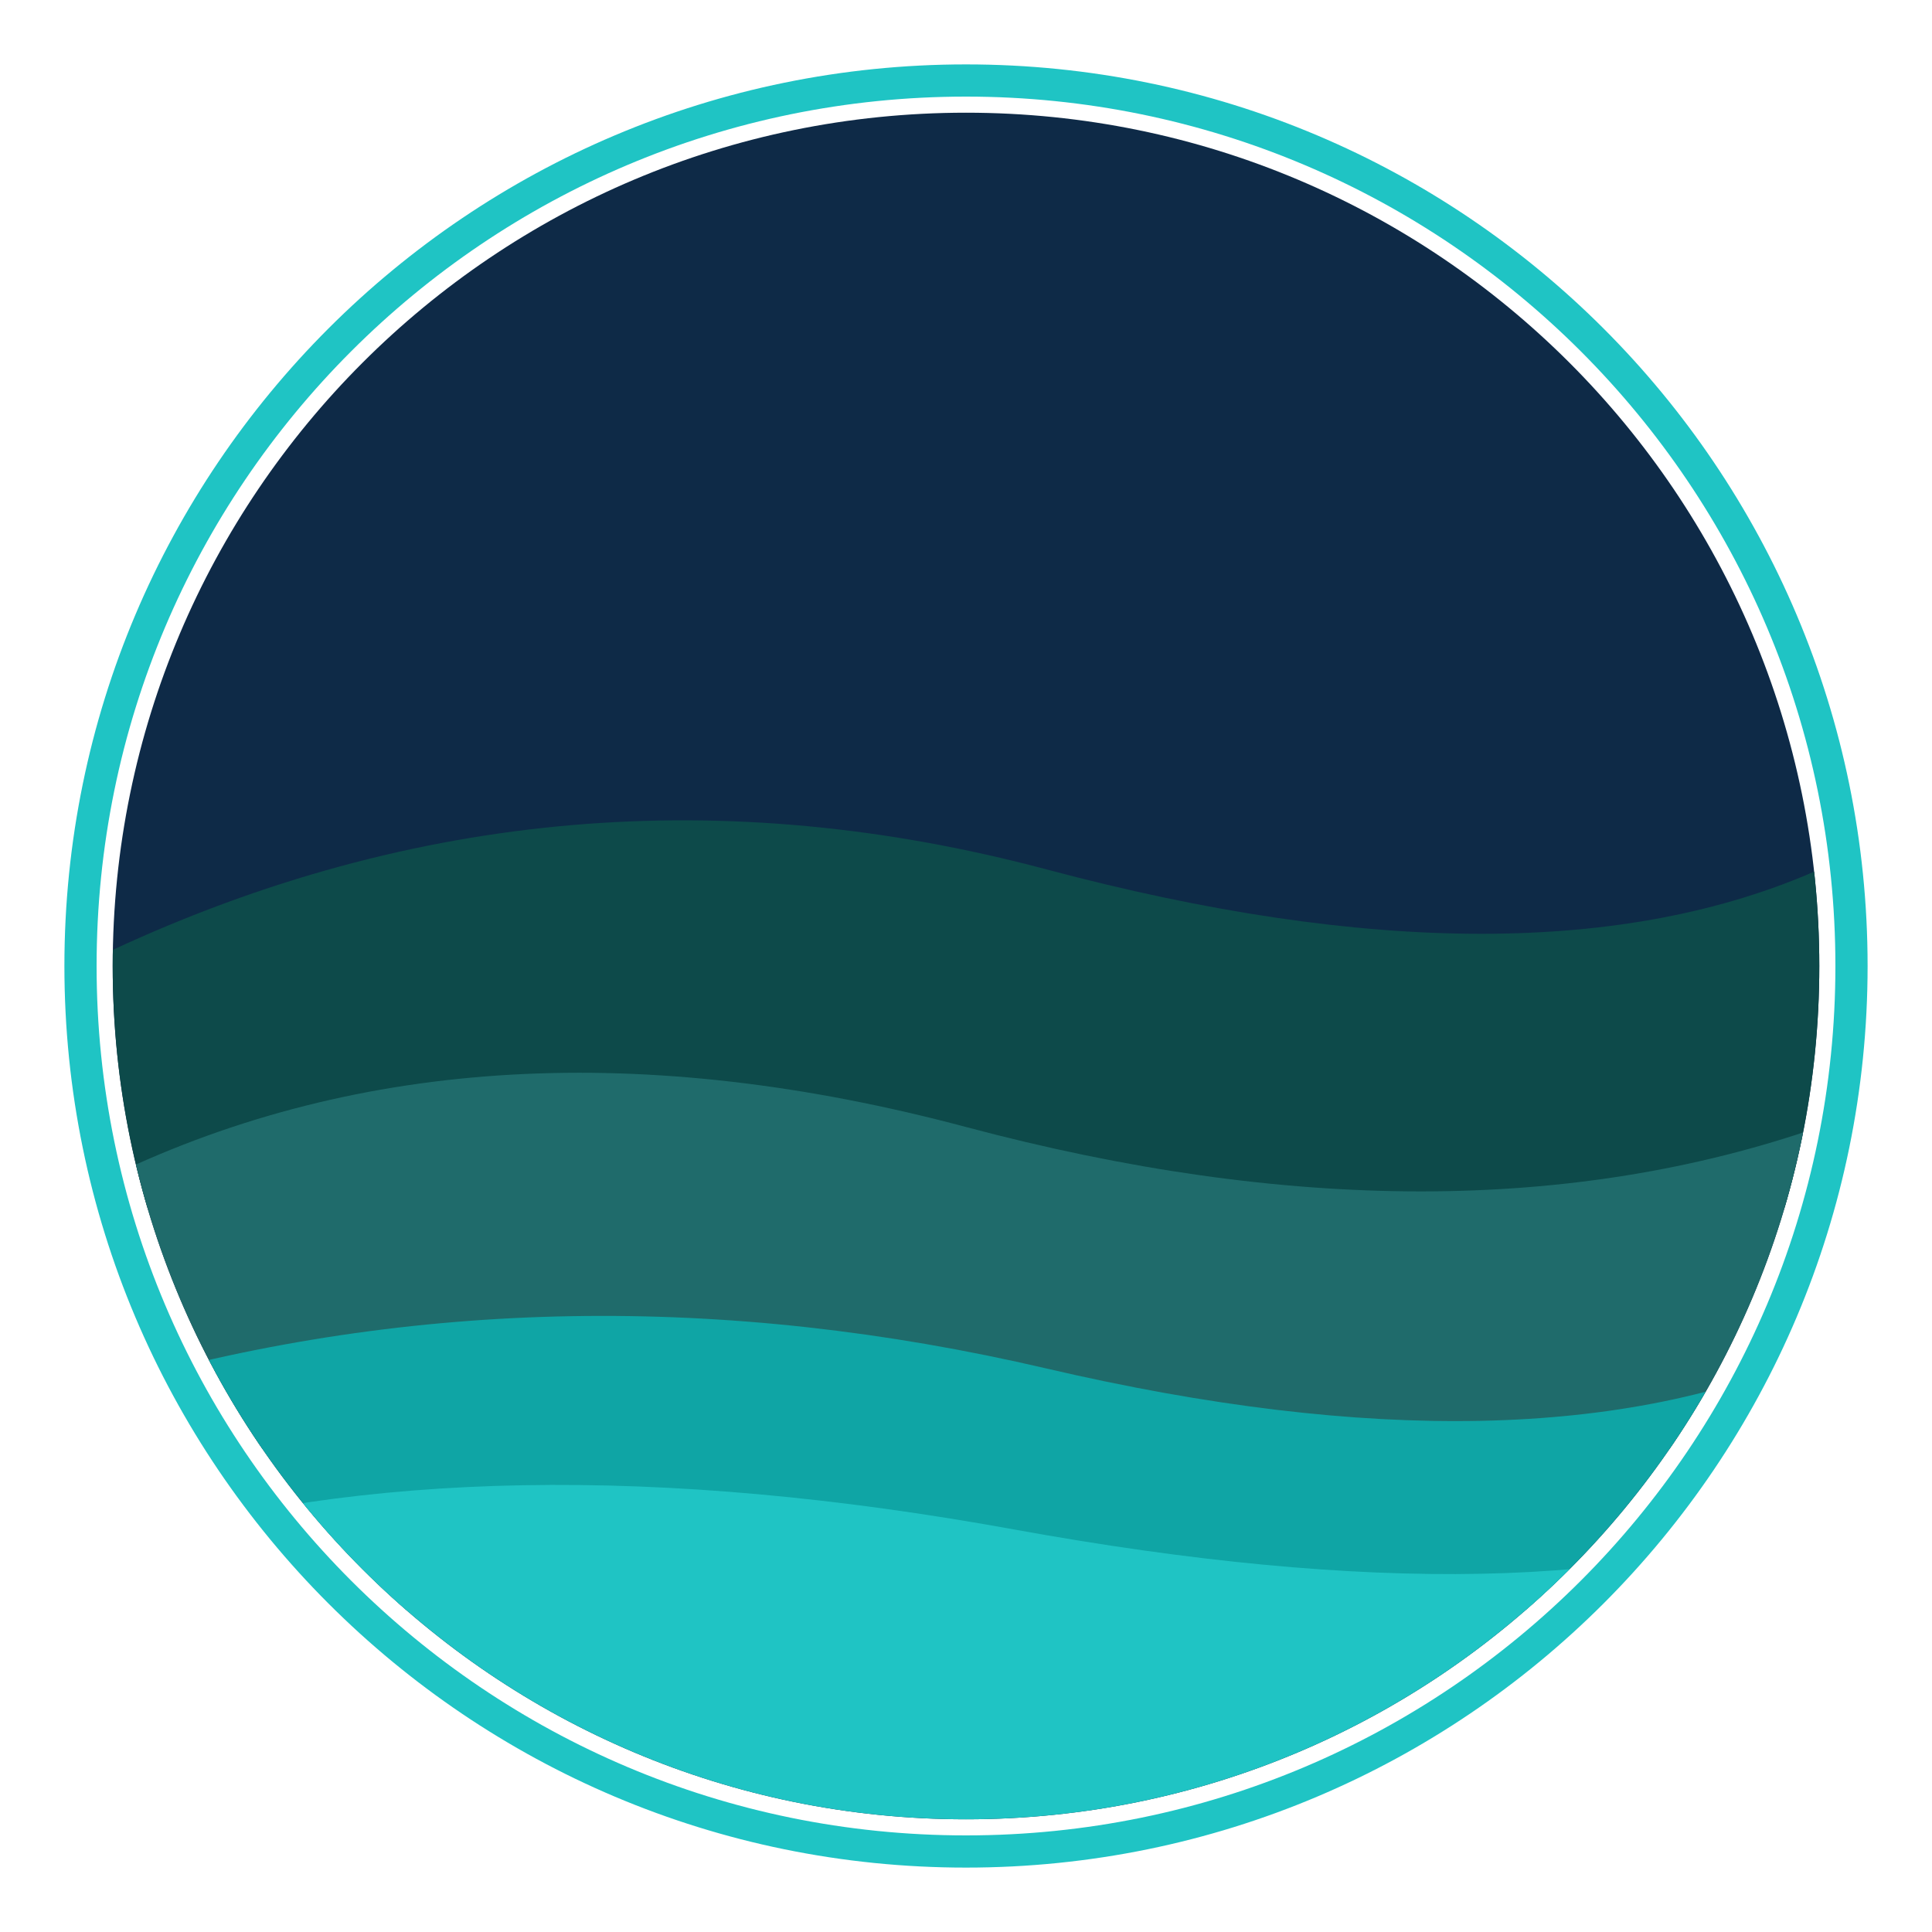
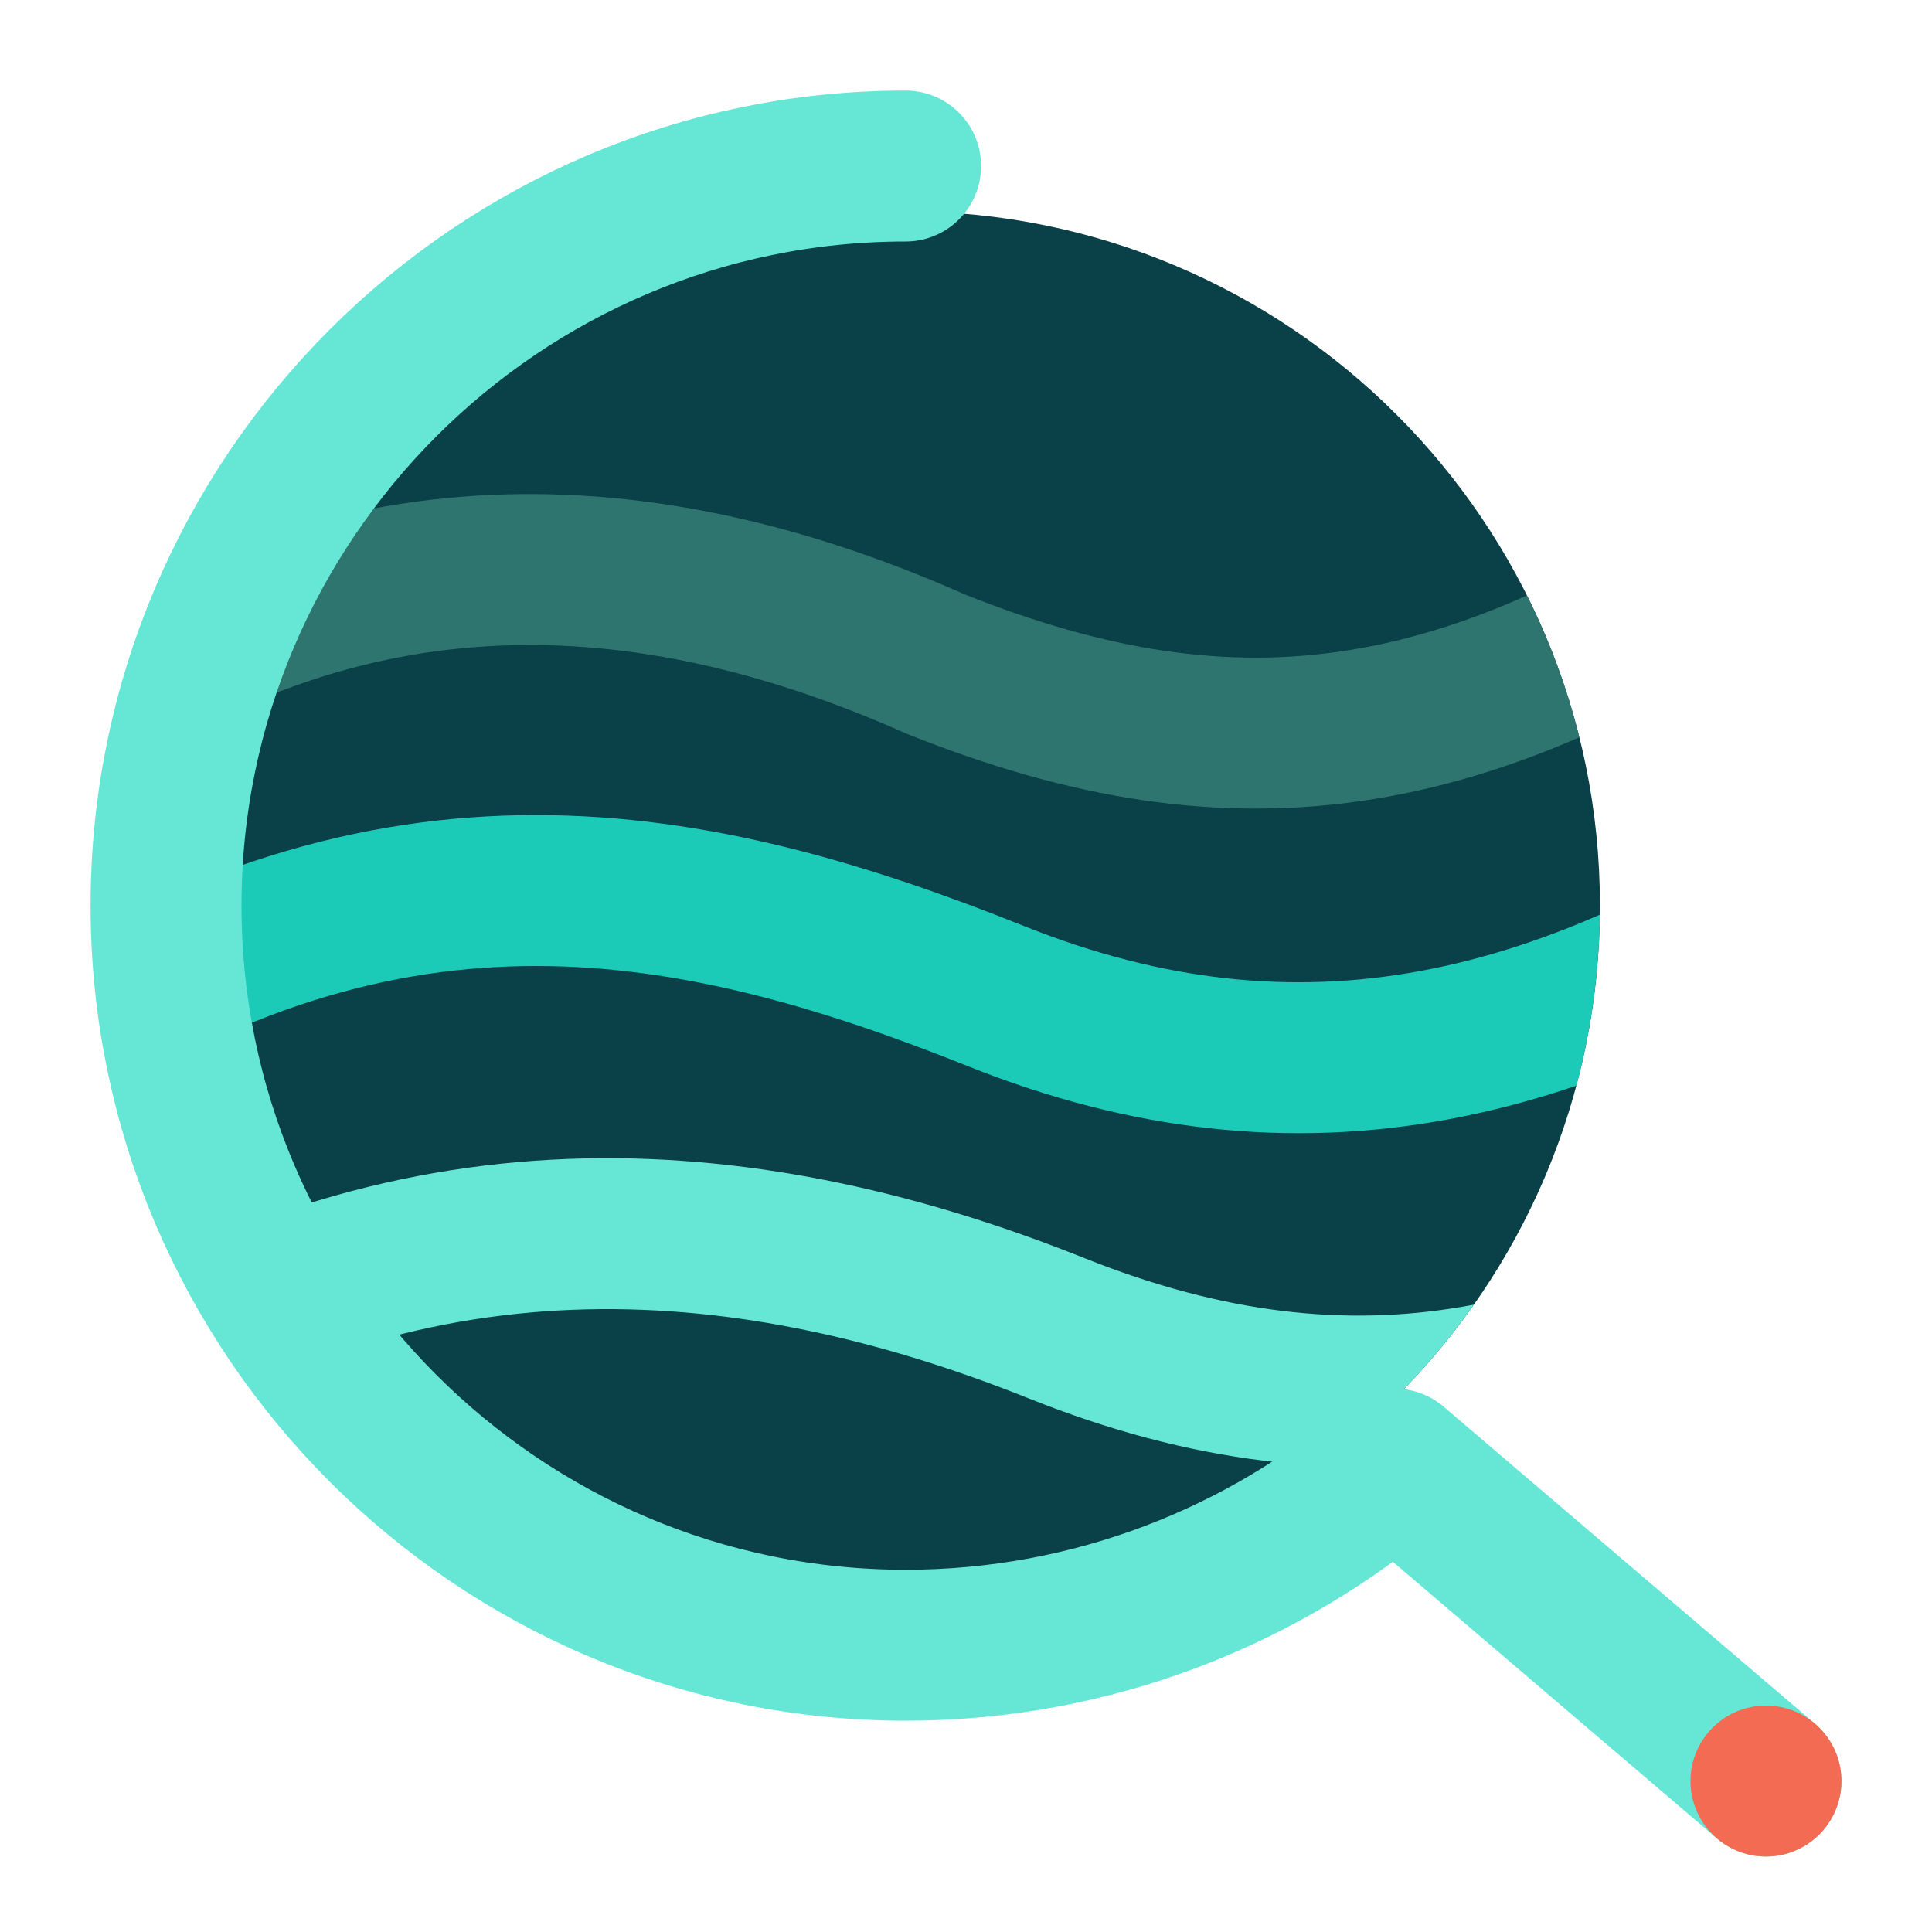
- <svg xmlns="http://www.w3.org/2000/svg" viewBox="0 0 240 240">
+ <svg xmlns="http://www.w3.org/2000/svg" viewBox="0 0 64 64" role="img" aria-labelledby="title desc">
  <defs>
-     <clipPath id="clip">
-       <circle cx="120" cy="120" r="106" />
+     <clipPath id="field-clip-dark">
+       <circle cx="30" cy="30" r="23" />
    </clipPath>
  </defs>
-   <circle cx="120" cy="120" r="110" fill="none" stroke="#1FC4C4" stroke-width="4" />
-   <g clip-path="url(#clip)">
-     <rect x="14" y="14" width="212" height="212" fill="#0E2A47" />
-     <path d="M14,118 Q70,92 130,108 T226,108 L226,150 L14,150 Z" fill="#0D4A4A" />
-     <path d="M14,146 Q60,124 120,140 T226,140 L226,180 L14,180 Z" fill="#1F6B6B" />
-     <path d="M14,172 Q70,156 130,170 T226,168 L226,200 L14,200 Z" fill="#0FA5A5" />
-     <path d="M14,192 Q60,178 126,190 T226,188 L226,226 L14,226 Z" fill="#1FC4C4" />
+   <circle cx="30" cy="30" r="23" fill="#0A4048" />
+   <g clip-path="url(#field-clip-dark)" fill="none" stroke-linecap="round">
+     <path d="M2 24C12 17 22 18 31 22C41 26 49 25 60 17" stroke="#2F756F" stroke-width="5" />
+     <path d="M1 35C13 27 23 29 33 33C43 37 52 35 62 28" stroke="#1BCBB8" stroke-width="5" />
+     <path d="M3 46C14 39 25 40 35 44C45 48 53 46 62 40" stroke="#66E7D6" stroke-width="5" />
  </g>
+   <path d="M30 5.5C16.5 5.5 5.5 16.5 5.5 30S16.5 54.5 30 54.5C36.2 54.5 41.9 52.2 46.2 48.5L58.5 59" fill="none" stroke="#66E7D6" stroke-width="5" stroke-linecap="round" stroke-linejoin="round" />
+   <circle cx="58.5" cy="59" r="2.5" fill="#F26B52" />
</svg>
